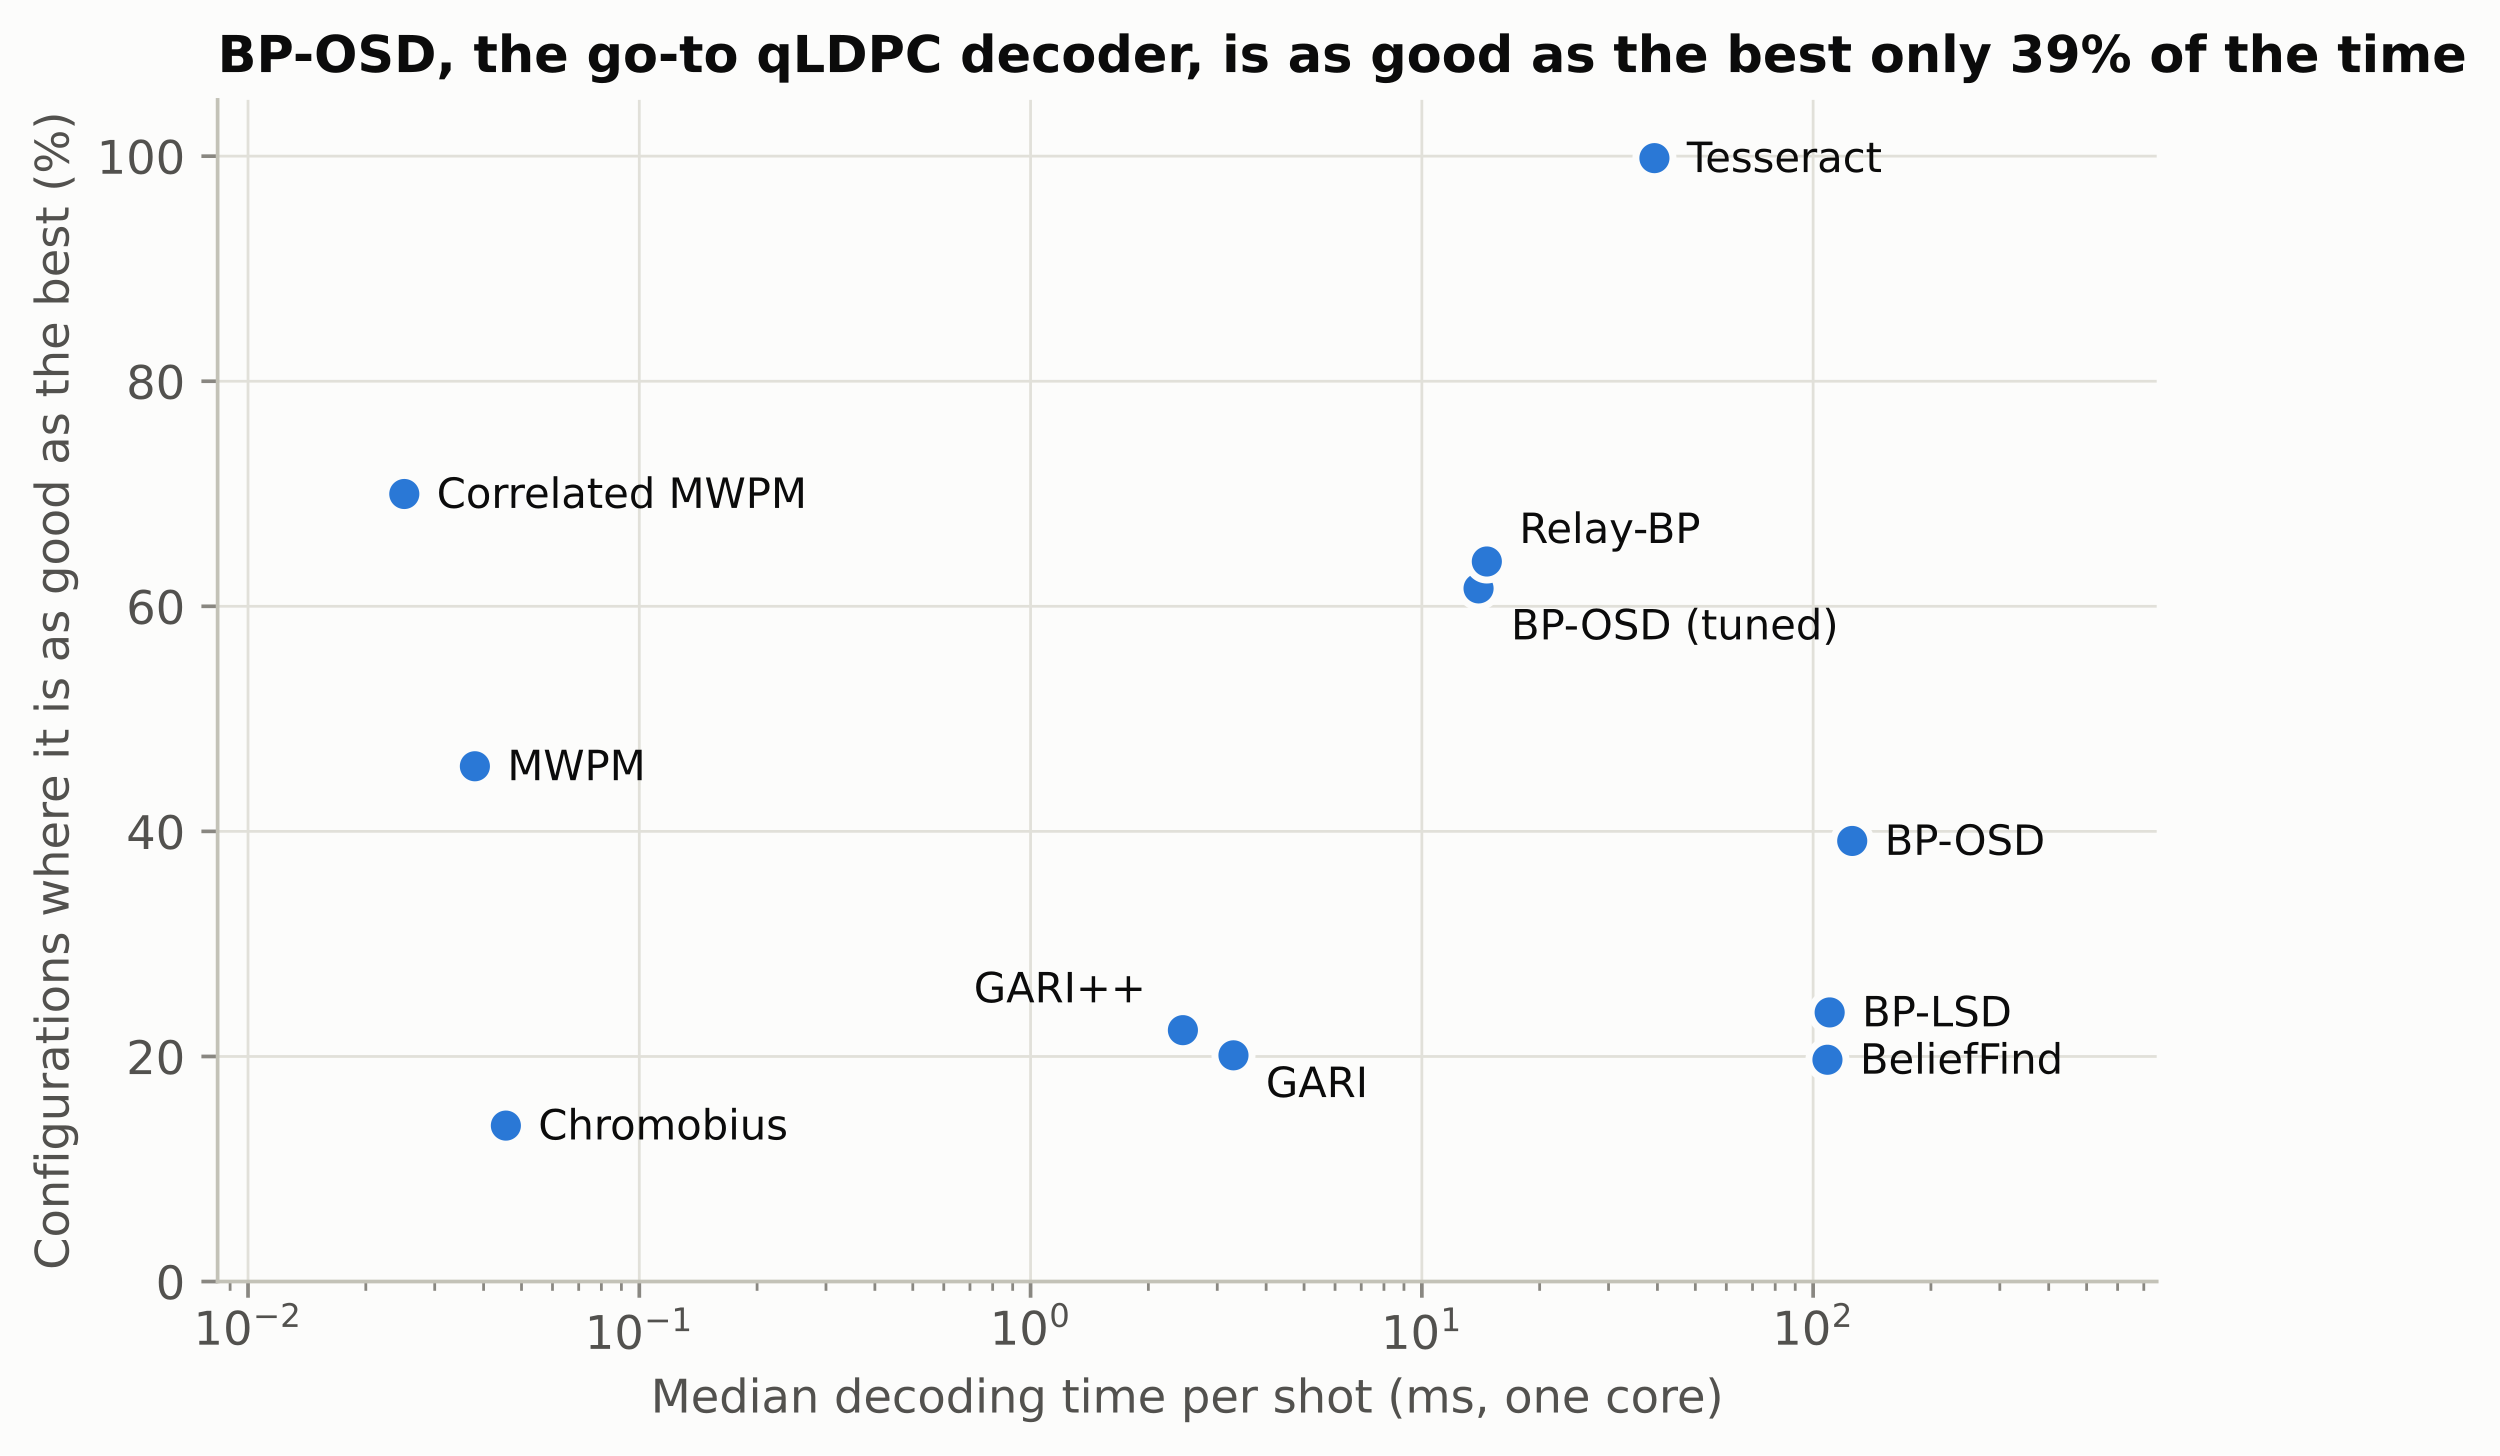
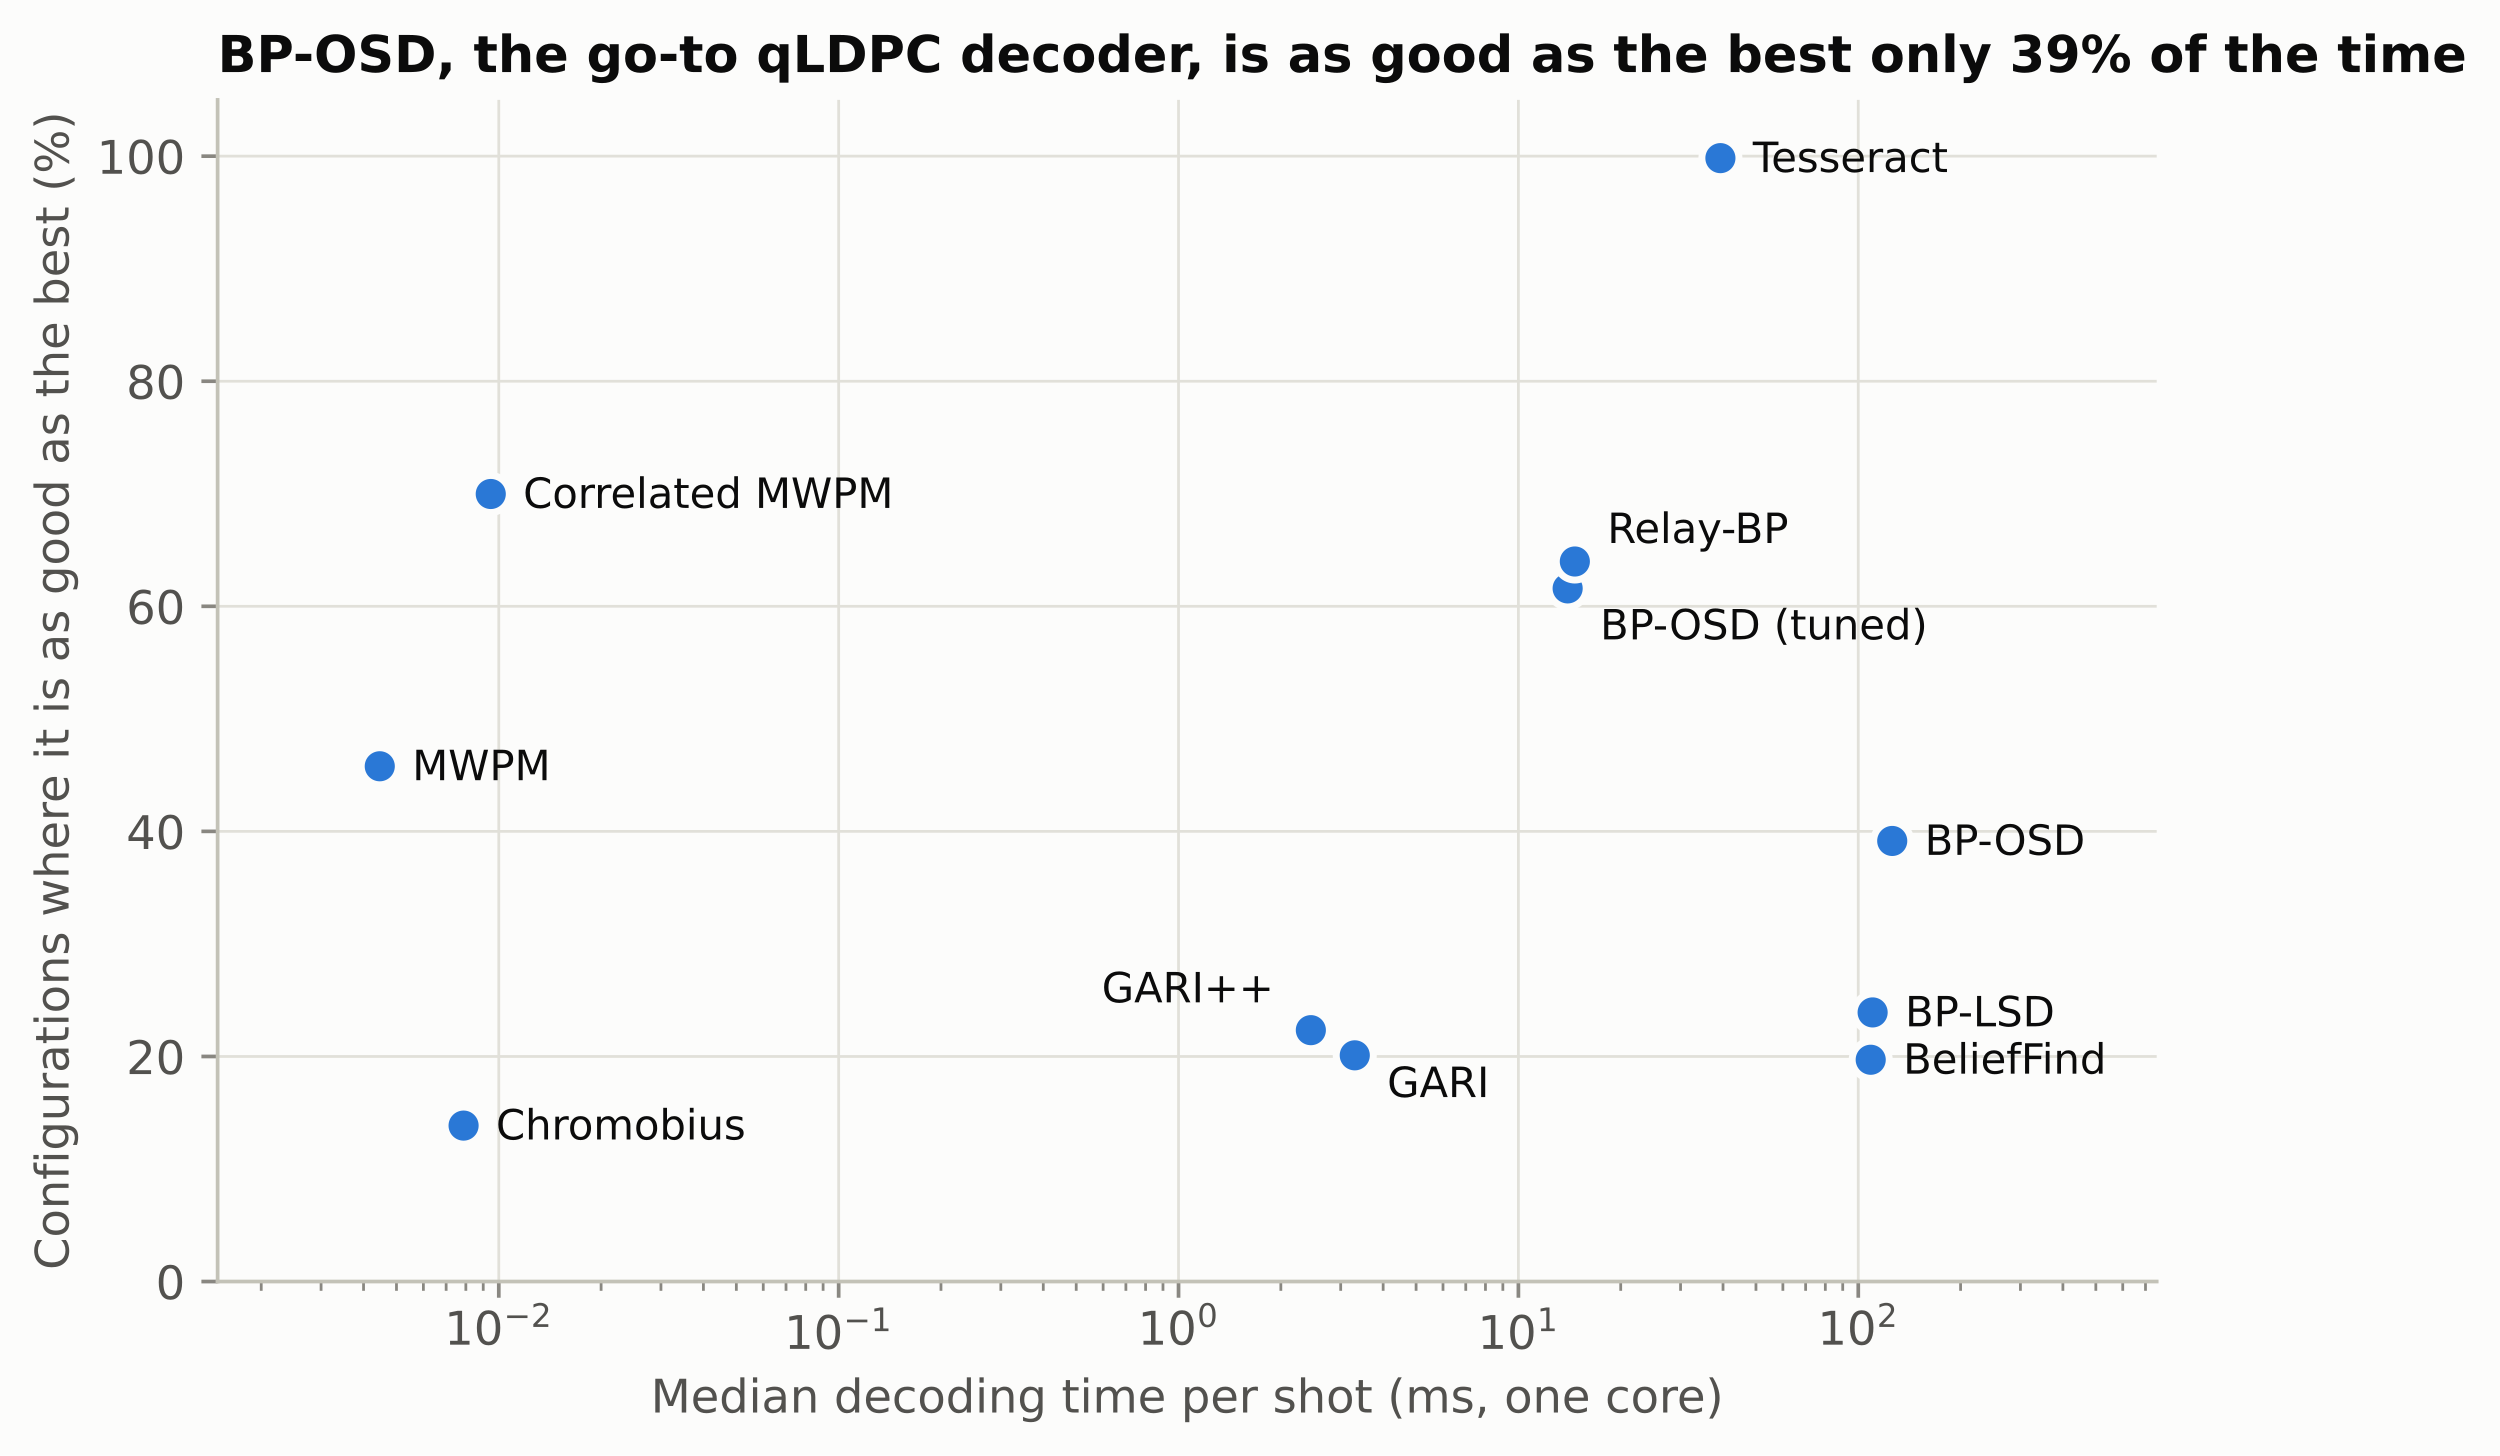
<svg xmlns="http://www.w3.org/2000/svg" xmlns:xlink="http://www.w3.org/1999/xlink" width="539.558pt" height="314.139pt" viewBox="0 0 539.558 314.139" version="1.1">
  <defs>
    <style type="text/css">*{stroke-linejoin: round; stroke-linecap: butt}</style>
  </defs>
  <g id="figure_1">
    <g id="patch_1">
      <path d="M 0 314.139  L 539.558 314.139  L 539.558 0  L 0 0  z " style="fill: #fcfcfb" />
    </g>
    <g id="axes_1">
      <g id="patch_2">
        <path d="M 46.966 276.582  L 465.466 276.582  L 465.466 21.558  L 46.966 21.558  z " style="fill: #fcfcfb" />
      </g>
      <g id="matplotlib.axis_1">
        <g id="xtick_1">
          <g id="line2d_1">
-             <path d="M 53.529 276.582  L 53.529 21.558  " clip-path="url(#p938292e1dd)" style="fill: none; stroke: #e1e0d9; stroke-width: 0.6; stroke-linecap: square" />
+             <path d="M 107.65 276.582  L 107.65 21.558  " clip-path="url(#p9e73c11b48)" style="fill: none; stroke: #e1e0d9; stroke-width: 0.6; stroke-linecap: square" />
          </g>
          <g id="line2d_2">
            <defs>
-               <path id="m856b1a11b7" d="M 0 0  L 0 3.5  " style="stroke: #898781; stroke-width: 0.8" />
+               <path id="m206fc16bcb" d="M 0 0  L 0 3.5  " style="stroke: #898781; stroke-width: 0.8" />
            </defs>
            <g>
-               <use xlink:href="#m856b1a11b7" x="53.529" y="276.582" style="fill: #898781; stroke: #898781; stroke-width: 0.8" />
+               <use xlink:href="#m206fc16bcb" x="107.65" y="276.582" style="fill: #898781; stroke: #898781; stroke-width: 0.8" />
            </g>
          </g>
          <g id="text_1">
-             <g style="fill: #52514e" transform="translate(41.77879 291.1807)">
+             <g style="fill: #52514e" transform="translate(95.8999 291.1807)">
              <text>
                <tspan style="font: 10px 'DejaVu Sans'" x="0 6.362" y="-0.977">10</tspan>
                <tspan style="font: 7px 'DejaVu Sans'" x="12.82 18.686" y="-4.805">−2</tspan>
              </text>
            </g>
          </g>
        </g>
        <g id="xtick_2">
          <g id="line2d_3">
-             <path d="M 137.976 276.582  L 137.976 21.558  " clip-path="url(#p938292e1dd)" style="fill: none; stroke: #e1e0d9; stroke-width: 0.6; stroke-linecap: square" />
+             <path d="M 181.002 276.582  L 181.002 21.558  " clip-path="url(#p9e73c11b48)" style="fill: none; stroke: #e1e0d9; stroke-width: 0.6; stroke-linecap: square" />
          </g>
          <g id="line2d_4">
            <g>
-               <use xlink:href="#m856b1a11b7" x="137.976" y="276.582" style="fill: #898781; stroke: #898781; stroke-width: 0.8" />
+               <use xlink:href="#m206fc16bcb" x="181.002" y="276.582" style="fill: #898781; stroke: #898781; stroke-width: 0.8" />
            </g>
          </g>
          <g id="text_2">
-             <g style="fill: #52514e" transform="translate(126.2256 291.1807)">
+             <g style="fill: #52514e" transform="translate(169.252 291.1807)">
              <text>
                <tspan style="font: 10px 'DejaVu Sans'" x="0 6.362" y="-0.064">10</tspan>
                <tspan style="font: 7px 'DejaVu Sans'" x="12.82 18.686" y="-3.892">−1</tspan>
              </text>
            </g>
          </g>
        </g>
        <g id="xtick_3">
          <g id="line2d_5">
-             <path d="M 222.422 276.582  L 222.422 21.558  " clip-path="url(#p938292e1dd)" style="fill: none; stroke: #e1e0d9; stroke-width: 0.6; stroke-linecap: square" />
+             <path d="M 254.354 276.582  L 254.354 21.558  " clip-path="url(#p9e73c11b48)" style="fill: none; stroke: #e1e0d9; stroke-width: 0.6; stroke-linecap: square" />
          </g>
          <g id="line2d_6">
            <g>
-               <use xlink:href="#m856b1a11b7" x="222.422" y="276.582" style="fill: #898781; stroke: #898781; stroke-width: 0.8" />
+               <use xlink:href="#m206fc16bcb" x="254.354" y="276.582" style="fill: #898781; stroke: #898781; stroke-width: 0.8" />
            </g>
          </g>
          <g id="text_3">
-             <g style="fill: #52514e" transform="translate(213.6225 291.1807)">
+             <g style="fill: #52514e" transform="translate(245.554 291.1807)">
              <text>
                <tspan style="font: 10px 'DejaVu Sans'" x="0 6.362" y="-0.977">10</tspan>
                <tspan style="font: 7px 'DejaVu Sans'" x="12.82" y="-4.805">0</tspan>
              </text>
            </g>
          </g>
        </g>
        <g id="xtick_4">
          <g id="line2d_7">
-             <path d="M 306.869 276.582  L 306.869 21.558  " clip-path="url(#p938292e1dd)" style="fill: none; stroke: #e1e0d9; stroke-width: 0.6; stroke-linecap: square" />
+             <path d="M 327.706 276.582  L 327.706 21.558  " clip-path="url(#p9e73c11b48)" style="fill: none; stroke: #e1e0d9; stroke-width: 0.6; stroke-linecap: square" />
          </g>
          <g id="line2d_8">
            <g>
-               <use xlink:href="#m856b1a11b7" x="306.869" y="276.582" style="fill: #898781; stroke: #898781; stroke-width: 0.8" />
+               <use xlink:href="#m206fc16bcb" x="327.706" y="276.582" style="fill: #898781; stroke: #898781; stroke-width: 0.8" />
            </g>
          </g>
          <g id="text_4">
-             <g style="fill: #52514e" transform="translate(298.0693 291.1807)">
+             <g style="fill: #52514e" transform="translate(318.9061 291.1807)">
              <text>
                <tspan style="font: 10px 'DejaVu Sans'" x="0 6.362" y="-0.064">10</tspan>
                <tspan style="font: 7px 'DejaVu Sans'" x="12.82" y="-3.892">1</tspan>
              </text>
            </g>
          </g>
        </g>
        <g id="xtick_5">
          <g id="line2d_9">
-             <path d="M 391.316 276.582  L 391.316 21.558  " clip-path="url(#p938292e1dd)" style="fill: none; stroke: #e1e0d9; stroke-width: 0.6; stroke-linecap: square" />
+             <path d="M 401.058 276.582  L 401.058 21.558  " clip-path="url(#p9e73c11b48)" style="fill: none; stroke: #e1e0d9; stroke-width: 0.6; stroke-linecap: square" />
          </g>
          <g id="line2d_10">
            <g>
-               <use xlink:href="#m856b1a11b7" x="391.316" y="276.582" style="fill: #898781; stroke: #898781; stroke-width: 0.8" />
+               <use xlink:href="#m206fc16bcb" x="401.058" y="276.582" style="fill: #898781; stroke: #898781; stroke-width: 0.8" />
            </g>
          </g>
          <g id="text_5">
-             <g style="fill: #52514e" transform="translate(382.5162 291.1807)">
+             <g style="fill: #52514e" transform="translate(392.2581 291.1807)">
              <text>
                <tspan style="font: 10px 'DejaVu Sans'" x="0 6.362" y="-0.977">10</tspan>
                <tspan style="font: 7px 'DejaVu Sans'" x="12.82" y="-4.805">2</tspan>
              </text>
            </g>
          </g>
        </g>
        <g id="xtick_6">
          <g id="line2d_11">
            <defs>
-               <path id="mc22dac774a" d="M 0 0  L 0 2  " style="stroke: #898781; stroke-width: 0.6" />
+               <path id="m3dd8f0d7dc" d="M 0 0  L 0 2  " style="stroke: #898781; stroke-width: 0.6" />
            </defs>
            <g>
-               <use xlink:href="#mc22dac774a" x="49.665" y="276.582" style="fill: #898781; stroke: #898781; stroke-width: 0.6" />
+               <use xlink:href="#m3dd8f0d7dc" x="56.379" y="276.582" style="fill: #898781; stroke: #898781; stroke-width: 0.6" />
            </g>
          </g>
        </g>
        <g id="xtick_7">
          <g id="line2d_12">
            <g>
-               <use xlink:href="#mc22dac774a" x="78.95" y="276.582" style="fill: #898781; stroke: #898781; stroke-width: 0.6" />
+               <use xlink:href="#m3dd8f0d7dc" x="69.296" y="276.582" style="fill: #898781; stroke: #898781; stroke-width: 0.6" />
            </g>
          </g>
        </g>
        <g id="xtick_8">
          <g id="line2d_13">
            <g>
-               <use xlink:href="#mc22dac774a" x="93.82" y="276.582" style="fill: #898781; stroke: #898781; stroke-width: 0.6" />
+               <use xlink:href="#m3dd8f0d7dc" x="78.46" y="276.582" style="fill: #898781; stroke: #898781; stroke-width: 0.6" />
            </g>
          </g>
        </g>
        <g id="xtick_9">
          <g id="line2d_14">
            <g>
-               <use xlink:href="#mc22dac774a" x="104.371" y="276.582" style="fill: #898781; stroke: #898781; stroke-width: 0.6" />
+               <use xlink:href="#m3dd8f0d7dc" x="85.569" y="276.582" style="fill: #898781; stroke: #898781; stroke-width: 0.6" />
            </g>
          </g>
        </g>
        <g id="xtick_10">
          <g id="line2d_15">
            <g>
-               <use xlink:href="#mc22dac774a" x="112.555" y="276.582" style="fill: #898781; stroke: #898781; stroke-width: 0.6" />
+               <use xlink:href="#m3dd8f0d7dc" x="91.377" y="276.582" style="fill: #898781; stroke: #898781; stroke-width: 0.6" />
            </g>
          </g>
        </g>
        <g id="xtick_11">
          <g id="line2d_16">
            <g>
-               <use xlink:href="#mc22dac774a" x="119.241" y="276.582" style="fill: #898781; stroke: #898781; stroke-width: 0.6" />
+               <use xlink:href="#m3dd8f0d7dc" x="96.288" y="276.582" style="fill: #898781; stroke: #898781; stroke-width: 0.6" />
            </g>
          </g>
        </g>
        <g id="xtick_12">
          <g id="line2d_17">
            <g>
-               <use xlink:href="#mc22dac774a" x="124.895" y="276.582" style="fill: #898781; stroke: #898781; stroke-width: 0.6" />
+               <use xlink:href="#m3dd8f0d7dc" x="100.541" y="276.582" style="fill: #898781; stroke: #898781; stroke-width: 0.6" />
            </g>
          </g>
        </g>
        <g id="xtick_13">
          <g id="line2d_18">
            <g>
-               <use xlink:href="#mc22dac774a" x="129.792" y="276.582" style="fill: #898781; stroke: #898781; stroke-width: 0.6" />
+               <use xlink:href="#m3dd8f0d7dc" x="104.293" y="276.582" style="fill: #898781; stroke: #898781; stroke-width: 0.6" />
            </g>
          </g>
        </g>
        <g id="xtick_14">
          <g id="line2d_19">
            <g>
-               <use xlink:href="#mc22dac774a" x="134.112" y="276.582" style="fill: #898781; stroke: #898781; stroke-width: 0.6" />
+               <use xlink:href="#m3dd8f0d7dc" x="129.731" y="276.582" style="fill: #898781; stroke: #898781; stroke-width: 0.6" />
            </g>
          </g>
        </g>
        <g id="xtick_15">
          <g id="line2d_20">
            <g>
-               <use xlink:href="#mc22dac774a" x="163.397" y="276.582" style="fill: #898781; stroke: #898781; stroke-width: 0.6" />
+               <use xlink:href="#m3dd8f0d7dc" x="142.648" y="276.582" style="fill: #898781; stroke: #898781; stroke-width: 0.6" />
            </g>
          </g>
        </g>
        <g id="xtick_16">
          <g id="line2d_21">
            <g>
-               <use xlink:href="#mc22dac774a" x="178.267" y="276.582" style="fill: #898781; stroke: #898781; stroke-width: 0.6" />
+               <use xlink:href="#m3dd8f0d7dc" x="151.812" y="276.582" style="fill: #898781; stroke: #898781; stroke-width: 0.6" />
            </g>
          </g>
        </g>
        <g id="xtick_17">
          <g id="line2d_22">
            <g>
-               <use xlink:href="#mc22dac774a" x="188.818" y="276.582" style="fill: #898781; stroke: #898781; stroke-width: 0.6" />
+               <use xlink:href="#m3dd8f0d7dc" x="158.921" y="276.582" style="fill: #898781; stroke: #898781; stroke-width: 0.6" />
            </g>
          </g>
        </g>
        <g id="xtick_18">
          <g id="line2d_23">
            <g>
-               <use xlink:href="#mc22dac774a" x="197.001" y="276.582" style="fill: #898781; stroke: #898781; stroke-width: 0.6" />
+               <use xlink:href="#m3dd8f0d7dc" x="164.729" y="276.582" style="fill: #898781; stroke: #898781; stroke-width: 0.6" />
            </g>
          </g>
        </g>
        <g id="xtick_19">
          <g id="line2d_24">
            <g>
-               <use xlink:href="#mc22dac774a" x="203.688" y="276.582" style="fill: #898781; stroke: #898781; stroke-width: 0.6" />
+               <use xlink:href="#m3dd8f0d7dc" x="169.64" y="276.582" style="fill: #898781; stroke: #898781; stroke-width: 0.6" />
            </g>
          </g>
        </g>
        <g id="xtick_20">
          <g id="line2d_25">
            <g>
-               <use xlink:href="#mc22dac774a" x="209.342" y="276.582" style="fill: #898781; stroke: #898781; stroke-width: 0.6" />
+               <use xlink:href="#m3dd8f0d7dc" x="173.893" y="276.582" style="fill: #898781; stroke: #898781; stroke-width: 0.6" />
            </g>
          </g>
        </g>
        <g id="xtick_21">
          <g id="line2d_26">
            <g>
-               <use xlink:href="#mc22dac774a" x="214.239" y="276.582" style="fill: #898781; stroke: #898781; stroke-width: 0.6" />
+               <use xlink:href="#m3dd8f0d7dc" x="177.646" y="276.582" style="fill: #898781; stroke: #898781; stroke-width: 0.6" />
            </g>
          </g>
        </g>
        <g id="xtick_22">
          <g id="line2d_27">
            <g>
-               <use xlink:href="#mc22dac774a" x="218.558" y="276.582" style="fill: #898781; stroke: #898781; stroke-width: 0.6" />
+               <use xlink:href="#m3dd8f0d7dc" x="203.083" y="276.582" style="fill: #898781; stroke: #898781; stroke-width: 0.6" />
            </g>
          </g>
        </g>
        <g id="xtick_23">
          <g id="line2d_28">
            <g>
-               <use xlink:href="#mc22dac774a" x="247.844" y="276.582" style="fill: #898781; stroke: #898781; stroke-width: 0.6" />
+               <use xlink:href="#m3dd8f0d7dc" x="216" y="276.582" style="fill: #898781; stroke: #898781; stroke-width: 0.6" />
            </g>
          </g>
        </g>
        <g id="xtick_24">
          <g id="line2d_29">
            <g>
-               <use xlink:href="#mc22dac774a" x="262.714" y="276.582" style="fill: #898781; stroke: #898781; stroke-width: 0.6" />
+               <use xlink:href="#m3dd8f0d7dc" x="225.164" y="276.582" style="fill: #898781; stroke: #898781; stroke-width: 0.6" />
            </g>
          </g>
        </g>
        <g id="xtick_25">
          <g id="line2d_30">
            <g>
-               <use xlink:href="#mc22dac774a" x="273.265" y="276.582" style="fill: #898781; stroke: #898781; stroke-width: 0.6" />
+               <use xlink:href="#m3dd8f0d7dc" x="232.273" y="276.582" style="fill: #898781; stroke: #898781; stroke-width: 0.6" />
            </g>
          </g>
        </g>
        <g id="xtick_26">
          <g id="line2d_31">
            <g>
-               <use xlink:href="#mc22dac774a" x="281.448" y="276.582" style="fill: #898781; stroke: #898781; stroke-width: 0.6" />
+               <use xlink:href="#m3dd8f0d7dc" x="238.081" y="276.582" style="fill: #898781; stroke: #898781; stroke-width: 0.6" />
            </g>
          </g>
        </g>
        <g id="xtick_27">
          <g id="line2d_32">
            <g>
-               <use xlink:href="#mc22dac774a" x="288.135" y="276.582" style="fill: #898781; stroke: #898781; stroke-width: 0.6" />
+               <use xlink:href="#m3dd8f0d7dc" x="242.992" y="276.582" style="fill: #898781; stroke: #898781; stroke-width: 0.6" />
            </g>
          </g>
        </g>
        <g id="xtick_28">
          <g id="line2d_33">
            <g>
-               <use xlink:href="#mc22dac774a" x="293.788" y="276.582" style="fill: #898781; stroke: #898781; stroke-width: 0.6" />
+               <use xlink:href="#m3dd8f0d7dc" x="247.245" y="276.582" style="fill: #898781; stroke: #898781; stroke-width: 0.6" />
            </g>
          </g>
        </g>
        <g id="xtick_29">
          <g id="line2d_34">
            <g>
-               <use xlink:href="#mc22dac774a" x="298.686" y="276.582" style="fill: #898781; stroke: #898781; stroke-width: 0.6" />
+               <use xlink:href="#m3dd8f0d7dc" x="250.998" y="276.582" style="fill: #898781; stroke: #898781; stroke-width: 0.6" />
            </g>
          </g>
        </g>
        <g id="xtick_30">
          <g id="line2d_35">
            <g>
-               <use xlink:href="#mc22dac774a" x="303.005" y="276.582" style="fill: #898781; stroke: #898781; stroke-width: 0.6" />
+               <use xlink:href="#m3dd8f0d7dc" x="276.435" y="276.582" style="fill: #898781; stroke: #898781; stroke-width: 0.6" />
            </g>
          </g>
        </g>
        <g id="xtick_31">
          <g id="line2d_36">
            <g>
-               <use xlink:href="#mc22dac774a" x="332.29" y="276.582" style="fill: #898781; stroke: #898781; stroke-width: 0.6" />
+               <use xlink:href="#m3dd8f0d7dc" x="289.352" y="276.582" style="fill: #898781; stroke: #898781; stroke-width: 0.6" />
            </g>
          </g>
        </g>
        <g id="xtick_32">
          <g id="line2d_37">
            <g>
-               <use xlink:href="#mc22dac774a" x="347.161" y="276.582" style="fill: #898781; stroke: #898781; stroke-width: 0.6" />
+               <use xlink:href="#m3dd8f0d7dc" x="298.516" y="276.582" style="fill: #898781; stroke: #898781; stroke-width: 0.6" />
            </g>
          </g>
        </g>
        <g id="xtick_33">
          <g id="line2d_38">
            <g>
-               <use xlink:href="#mc22dac774a" x="357.711" y="276.582" style="fill: #898781; stroke: #898781; stroke-width: 0.6" />
+               <use xlink:href="#m3dd8f0d7dc" x="305.625" y="276.582" style="fill: #898781; stroke: #898781; stroke-width: 0.6" />
            </g>
          </g>
        </g>
        <g id="xtick_34">
          <g id="line2d_39">
            <g>
-               <use xlink:href="#mc22dac774a" x="365.895" y="276.582" style="fill: #898781; stroke: #898781; stroke-width: 0.6" />
+               <use xlink:href="#m3dd8f0d7dc" x="311.433" y="276.582" style="fill: #898781; stroke: #898781; stroke-width: 0.6" />
            </g>
          </g>
        </g>
        <g id="xtick_35">
          <g id="line2d_40">
            <g>
-               <use xlink:href="#mc22dac774a" x="372.582" y="276.582" style="fill: #898781; stroke: #898781; stroke-width: 0.6" />
+               <use xlink:href="#m3dd8f0d7dc" x="316.344" y="276.582" style="fill: #898781; stroke: #898781; stroke-width: 0.6" />
            </g>
          </g>
        </g>
        <g id="xtick_36">
          <g id="line2d_41">
            <g>
-               <use xlink:href="#mc22dac774a" x="378.235" y="276.582" style="fill: #898781; stroke: #898781; stroke-width: 0.6" />
+               <use xlink:href="#m3dd8f0d7dc" x="320.598" y="276.582" style="fill: #898781; stroke: #898781; stroke-width: 0.6" />
            </g>
          </g>
        </g>
        <g id="xtick_37">
          <g id="line2d_42">
            <g>
-               <use xlink:href="#mc22dac774a" x="383.132" y="276.582" style="fill: #898781; stroke: #898781; stroke-width: 0.6" />
+               <use xlink:href="#m3dd8f0d7dc" x="324.35" y="276.582" style="fill: #898781; stroke: #898781; stroke-width: 0.6" />
            </g>
          </g>
        </g>
        <g id="xtick_38">
          <g id="line2d_43">
            <g>
-               <use xlink:href="#mc22dac774a" x="387.452" y="276.582" style="fill: #898781; stroke: #898781; stroke-width: 0.6" />
+               <use xlink:href="#m3dd8f0d7dc" x="349.787" y="276.582" style="fill: #898781; stroke: #898781; stroke-width: 0.6" />
            </g>
          </g>
        </g>
        <g id="xtick_39">
          <g id="line2d_44">
            <g>
-               <use xlink:href="#mc22dac774a" x="416.737" y="276.582" style="fill: #898781; stroke: #898781; stroke-width: 0.6" />
+               <use xlink:href="#m3dd8f0d7dc" x="362.704" y="276.582" style="fill: #898781; stroke: #898781; stroke-width: 0.6" />
            </g>
          </g>
        </g>
        <g id="xtick_40">
          <g id="line2d_45">
            <g>
-               <use xlink:href="#mc22dac774a" x="431.608" y="276.582" style="fill: #898781; stroke: #898781; stroke-width: 0.6" />
+               <use xlink:href="#m3dd8f0d7dc" x="371.868" y="276.582" style="fill: #898781; stroke: #898781; stroke-width: 0.6" />
            </g>
          </g>
        </g>
        <g id="xtick_41">
          <g id="line2d_46">
            <g>
-               <use xlink:href="#mc22dac774a" x="442.158" y="276.582" style="fill: #898781; stroke: #898781; stroke-width: 0.6" />
+               <use xlink:href="#m3dd8f0d7dc" x="378.977" y="276.582" style="fill: #898781; stroke: #898781; stroke-width: 0.6" />
            </g>
          </g>
        </g>
        <g id="xtick_42">
          <g id="line2d_47">
            <g>
-               <use xlink:href="#mc22dac774a" x="450.342" y="276.582" style="fill: #898781; stroke: #898781; stroke-width: 0.6" />
+               <use xlink:href="#m3dd8f0d7dc" x="384.785" y="276.582" style="fill: #898781; stroke: #898781; stroke-width: 0.6" />
            </g>
          </g>
        </g>
        <g id="xtick_43">
          <g id="line2d_48">
            <g>
-               <use xlink:href="#mc22dac774a" x="457.029" y="276.582" style="fill: #898781; stroke: #898781; stroke-width: 0.6" />
+               <use xlink:href="#m3dd8f0d7dc" x="389.696" y="276.582" style="fill: #898781; stroke: #898781; stroke-width: 0.6" />
            </g>
          </g>
        </g>
        <g id="xtick_44">
          <g id="line2d_49">
            <g>
-               <use xlink:href="#mc22dac774a" x="462.682" y="276.582" style="fill: #898781; stroke: #898781; stroke-width: 0.6" />
+               <use xlink:href="#m3dd8f0d7dc" x="393.95" y="276.582" style="fill: #898781; stroke: #898781; stroke-width: 0.6" />
+             </g>
+           </g>
+         </g>
+         <g id="xtick_45">
+           <g id="line2d_50">
+             <g>
+               <use xlink:href="#m3dd8f0d7dc" x="397.702" y="276.582" style="fill: #898781; stroke: #898781; stroke-width: 0.6" />
+             </g>
+           </g>
+         </g>
+         <g id="xtick_46">
+           <g id="line2d_51">
+             <g>
+               <use xlink:href="#m3dd8f0d7dc" x="423.139" y="276.582" style="fill: #898781; stroke: #898781; stroke-width: 0.6" />
+             </g>
+           </g>
+         </g>
+         <g id="xtick_47">
+           <g id="line2d_52">
+             <g>
+               <use xlink:href="#m3dd8f0d7dc" x="436.056" y="276.582" style="fill: #898781; stroke: #898781; stroke-width: 0.6" />
+             </g>
+           </g>
+         </g>
+         <g id="xtick_48">
+           <g id="line2d_53">
+             <g>
+               <use xlink:href="#m3dd8f0d7dc" x="445.22" y="276.582" style="fill: #898781; stroke: #898781; stroke-width: 0.6" />
+             </g>
+           </g>
+         </g>
+         <g id="xtick_49">
+           <g id="line2d_54">
+             <g>
+               <use xlink:href="#m3dd8f0d7dc" x="452.329" y="276.582" style="fill: #898781; stroke: #898781; stroke-width: 0.6" />
+             </g>
+           </g>
+         </g>
+         <g id="xtick_50">
+           <g id="line2d_55">
+             <g>
+               <use xlink:href="#m3dd8f0d7dc" x="458.137" y="276.582" style="fill: #898781; stroke: #898781; stroke-width: 0.6" />
+             </g>
+           </g>
+         </g>
+         <g id="xtick_51">
+           <g id="line2d_56">
+             <g>
+               <use xlink:href="#m3dd8f0d7dc" x="463.048" y="276.582" style="fill: #898781; stroke: #898781; stroke-width: 0.6" />
            </g>
          </g>
        </g>
        <g id="text_6">
          <text style="fill: #52514e; font: 10px 'DejaVu Sans', 'Bitstream Vera Sans', 'Computer Modern Sans Serif', 'Lucida Grande', 'Verdana', 'Geneva', 'Lucid', 'Arial', 'Helvetica', 'Avant Garde', sans-serif; text-anchor: middle" x="256.216" y="304.859" transform="rotate(-0 256.2156 304.8588)">Median decoding time per shot (ms, one core)</text>
        </g>
      </g>
      <g id="matplotlib.axis_2">
        <g id="ytick_1">
-           <g id="line2d_50">
-             <path d="M 46.966 276.582  L 465.466 276.582  " clip-path="url(#p938292e1dd)" style="fill: none; stroke: #e1e0d9; stroke-width: 0.6; stroke-linecap: square" />
-           </g>
-           <g id="line2d_51">
+           <g id="line2d_57">
+             <path d="M 46.966 276.582  L 465.466 276.582  " clip-path="url(#p9e73c11b48)" style="fill: none; stroke: #e1e0d9; stroke-width: 0.6; stroke-linecap: square" />
+           </g>
+           <g id="line2d_58">
            <defs>
-               <path id="m2d656ba670" d="M 0 0  L -3.5 0  " style="stroke: #898781; stroke-width: 0.8" />
+               <path id="m9f708ee04e" d="M 0 0  L -3.5 0  " style="stroke: #898781; stroke-width: 0.8" />
            </defs>
            <g>
-               <use xlink:href="#m2d656ba670" x="46.966" y="276.582" style="fill: #898781; stroke: #898781; stroke-width: 0.8" />
+               <use xlink:href="#m9f708ee04e" x="46.966" y="276.582" style="fill: #898781; stroke: #898781; stroke-width: 0.8" />
            </g>
          </g>
          <g id="text_7">
            <text style="fill: #52514e; font: 10px 'DejaVu Sans', 'Bitstream Vera Sans', 'Computer Modern Sans Serif', 'Lucida Grande', 'Verdana', 'Geneva', 'Lucid', 'Arial', 'Helvetica', 'Avant Garde', sans-serif; text-anchor: end" x="39.966" y="280.382" transform="rotate(-0 39.96563 280.3815)">0</text>
          </g>
        </g>
        <g id="ytick_2">
-           <g id="line2d_52">
-             <path d="M 46.966 228.006  L 465.466 228.006  " clip-path="url(#p938292e1dd)" style="fill: none; stroke: #e1e0d9; stroke-width: 0.6; stroke-linecap: square" />
-           </g>
-           <g id="line2d_53">
-             <g>
-               <use xlink:href="#m2d656ba670" x="46.966" y="228.006" style="fill: #898781; stroke: #898781; stroke-width: 0.8" />
+           <g id="line2d_59">
+             <path d="M 46.966 228.006  L 465.466 228.006  " clip-path="url(#p9e73c11b48)" style="fill: none; stroke: #e1e0d9; stroke-width: 0.6; stroke-linecap: square" />
+           </g>
+           <g id="line2d_60">
+             <g>
+               <use xlink:href="#m9f708ee04e" x="46.966" y="228.006" style="fill: #898781; stroke: #898781; stroke-width: 0.8" />
            </g>
          </g>
          <g id="text_8">
            <text style="fill: #52514e; font: 10px 'DejaVu Sans', 'Bitstream Vera Sans', 'Computer Modern Sans Serif', 'Lucida Grande', 'Verdana', 'Geneva', 'Lucid', 'Arial', 'Helvetica', 'Avant Garde', sans-serif; text-anchor: end" x="39.966" y="231.805" transform="rotate(-0 39.96563 231.8055)">20</text>
          </g>
        </g>
        <g id="ytick_3">
-           <g id="line2d_54">
-             <path d="M 46.966 179.43  L 465.466 179.43  " clip-path="url(#p938292e1dd)" style="fill: none; stroke: #e1e0d9; stroke-width: 0.6; stroke-linecap: square" />
-           </g>
-           <g id="line2d_55">
-             <g>
-               <use xlink:href="#m2d656ba670" x="46.966" y="179.43" style="fill: #898781; stroke: #898781; stroke-width: 0.8" />
+           <g id="line2d_61">
+             <path d="M 46.966 179.43  L 465.466 179.43  " clip-path="url(#p9e73c11b48)" style="fill: none; stroke: #e1e0d9; stroke-width: 0.6; stroke-linecap: square" />
+           </g>
+           <g id="line2d_62">
+             <g>
+               <use xlink:href="#m9f708ee04e" x="46.966" y="179.43" style="fill: #898781; stroke: #898781; stroke-width: 0.8" />
            </g>
          </g>
          <g id="text_9">
            <text style="fill: #52514e; font: 10px 'DejaVu Sans', 'Bitstream Vera Sans', 'Computer Modern Sans Serif', 'Lucida Grande', 'Verdana', 'Geneva', 'Lucid', 'Arial', 'Helvetica', 'Avant Garde', sans-serif; text-anchor: end" x="39.966" y="183.23" transform="rotate(-0 39.96563 183.2295)">40</text>
          </g>
        </g>
        <g id="ytick_4">
-           <g id="line2d_56">
-             <path d="M 46.966 130.854  L 465.466 130.854  " clip-path="url(#p938292e1dd)" style="fill: none; stroke: #e1e0d9; stroke-width: 0.6; stroke-linecap: square" />
-           </g>
-           <g id="line2d_57">
-             <g>
-               <use xlink:href="#m2d656ba670" x="46.966" y="130.854" style="fill: #898781; stroke: #898781; stroke-width: 0.8" />
+           <g id="line2d_63">
+             <path d="M 46.966 130.854  L 465.466 130.854  " clip-path="url(#p9e73c11b48)" style="fill: none; stroke: #e1e0d9; stroke-width: 0.6; stroke-linecap: square" />
+           </g>
+           <g id="line2d_64">
+             <g>
+               <use xlink:href="#m9f708ee04e" x="46.966" y="130.854" style="fill: #898781; stroke: #898781; stroke-width: 0.8" />
            </g>
          </g>
          <g id="text_10">
            <text style="fill: #52514e; font: 10px 'DejaVu Sans', 'Bitstream Vera Sans', 'Computer Modern Sans Serif', 'Lucida Grande', 'Verdana', 'Geneva', 'Lucid', 'Arial', 'Helvetica', 'Avant Garde', sans-serif; text-anchor: end" x="39.966" y="134.654" transform="rotate(-0 39.96563 134.6535)">60</text>
          </g>
        </g>
        <g id="ytick_5">
-           <g id="line2d_58">
-             <path d="M 46.966 82.278  L 465.466 82.278  " clip-path="url(#p938292e1dd)" style="fill: none; stroke: #e1e0d9; stroke-width: 0.6; stroke-linecap: square" />
-           </g>
-           <g id="line2d_59">
-             <g>
-               <use xlink:href="#m2d656ba670" x="46.966" y="82.278" style="fill: #898781; stroke: #898781; stroke-width: 0.8" />
+           <g id="line2d_65">
+             <path d="M 46.966 82.278  L 465.466 82.278  " clip-path="url(#p9e73c11b48)" style="fill: none; stroke: #e1e0d9; stroke-width: 0.6; stroke-linecap: square" />
+           </g>
+           <g id="line2d_66">
+             <g>
+               <use xlink:href="#m9f708ee04e" x="46.966" y="82.278" style="fill: #898781; stroke: #898781; stroke-width: 0.8" />
            </g>
          </g>
          <g id="text_11">
            <text style="fill: #52514e; font: 10px 'DejaVu Sans', 'Bitstream Vera Sans', 'Computer Modern Sans Serif', 'Lucida Grande', 'Verdana', 'Geneva', 'Lucid', 'Arial', 'Helvetica', 'Avant Garde', sans-serif; text-anchor: end" x="39.966" y="86.078" transform="rotate(-0 39.96563 86.0775)">80</text>
          </g>
        </g>
        <g id="ytick_6">
-           <g id="line2d_60">
-             <path d="M 46.966 33.702  L 465.466 33.702  " clip-path="url(#p938292e1dd)" style="fill: none; stroke: #e1e0d9; stroke-width: 0.6; stroke-linecap: square" />
-           </g>
-           <g id="line2d_61">
-             <g>
-               <use xlink:href="#m2d656ba670" x="46.966" y="33.702" style="fill: #898781; stroke: #898781; stroke-width: 0.8" />
+           <g id="line2d_67">
+             <path d="M 46.966 33.702  L 465.466 33.702  " clip-path="url(#p9e73c11b48)" style="fill: none; stroke: #e1e0d9; stroke-width: 0.6; stroke-linecap: square" />
+           </g>
+           <g id="line2d_68">
+             <g>
+               <use xlink:href="#m9f708ee04e" x="46.966" y="33.702" style="fill: #898781; stroke: #898781; stroke-width: 0.8" />
            </g>
          </g>
          <g id="text_12">
            <text style="fill: #52514e; font: 10px 'DejaVu Sans', 'Bitstream Vera Sans', 'Computer Modern Sans Serif', 'Lucida Grande', 'Verdana', 'Geneva', 'Lucid', 'Arial', 'Helvetica', 'Avant Garde', sans-serif; text-anchor: end" x="39.966" y="37.502" transform="rotate(-0 39.96563 37.5015)">100</text>
          </g>
        </g>
        <g id="text_13">
          <text style="fill: #52514e; font: 10px 'DejaVu Sans', 'Bitstream Vera Sans', 'Computer Modern Sans Serif', 'Lucida Grande', 'Verdana', 'Geneva', 'Lucid', 'Arial', 'Helvetica', 'Avant Garde', sans-serif; text-anchor: middle" x="14.798" y="149.07" transform="rotate(-90 14.79844 149.0703)">Configurations where it is as good as the best (%)</text>
        </g>
      </g>
      <g id="patch_3">
        <path d="M 46.966 276.582  L 46.966 21.558  " style="fill: none; stroke: #c3c2b7; stroke-width: 0.8; stroke-linejoin: miter; stroke-linecap: square" />
      </g>
      <g id="patch_4">
        <path d="M 46.966 276.582  L 465.466 276.582  " style="fill: none; stroke: #c3c2b7; stroke-width: 0.8; stroke-linejoin: miter; stroke-linecap: square" />
      </g>
      <g id="PathCollection_1">
        <defs>
-           <path id="m0fefa64a1d" d="M 0 4  C 1.061 4 2.078 3.579 2.828 2.828  C 3.579 2.078 4 1.061 4 0  C 4 -1.061 3.579 -2.078 2.828 -2.828  C 2.078 -3.579 1.061 -4 0 -4  C -1.061 -4 -2.078 -3.579 -2.828 -2.828  C -3.579 -2.078 -4 -1.061 -4 0  C -4 1.061 -3.579 2.078 -2.828 2.828  C -2.078 3.579 -1.061 4 0 4  z " style="stroke: #fcfcfb; stroke-width: 1.5" />
+           <path id="ma89346f44b" d="M 0 4  C 1.061 4 2.078 3.579 2.828 2.828  C 3.579 2.078 4 1.061 4 0  C 4 -1.061 3.579 -2.078 2.828 -2.828  C 2.078 -3.579 1.061 -4 0 -4  C -1.061 -4 -2.078 -3.579 -2.828 -2.828  C -3.579 -2.078 -4 -1.061 -4 0  C -4 1.061 -3.579 2.078 -2.828 2.828  C -2.078 3.579 -1.061 4 0 4  z " style="stroke: #fcfcfb; stroke-width: 1.5" />
        </defs>
-         <g clip-path="url(#p938292e1dd)">
-           <use xlink:href="#m0fefa64a1d" x="109.178" y="242.93" style="fill: #2a78d6; stroke: #fcfcfb; stroke-width: 1.5" />
-           <use xlink:href="#m0fefa64a1d" x="394.407" y="228.72" style="fill: #2a78d6; stroke: #fcfcfb; stroke-width: 1.5" />
-           <use xlink:href="#m0fefa64a1d" x="266.213" y="227.765" style="fill: #2a78d6; stroke: #fcfcfb; stroke-width: 1.5" />
-           <use xlink:href="#m0fefa64a1d" x="255.298" y="222.332" style="fill: #2a78d6; stroke: #fcfcfb; stroke-width: 1.5" />
-           <use xlink:href="#m0fefa64a1d" x="394.884" y="218.505" style="fill: #2a78d6; stroke: #fcfcfb; stroke-width: 1.5" />
-           <use xlink:href="#m0fefa64a1d" x="399.753" y="181.498" style="fill: #2a78d6; stroke: #fcfcfb; stroke-width: 1.5" />
-           <use xlink:href="#m0fefa64a1d" x="102.491" y="165.378" style="fill: #2a78d6; stroke: #fcfcfb; stroke-width: 1.5" />
-           <use xlink:href="#m0fefa64a1d" x="319.107" y="126.991" style="fill: #2a78d6; stroke: #fcfcfb; stroke-width: 1.5" />
-           <use xlink:href="#m0fefa64a1d" x="320.893" y="121.185" style="fill: #2a78d6; stroke: #fcfcfb; stroke-width: 1.5" />
-           <use xlink:href="#m0fefa64a1d" x="87.257" y="106.616" style="fill: #2a78d6; stroke: #fcfcfb; stroke-width: 1.5" />
-           <use xlink:href="#m0fefa64a1d" x="357.063" y="34.128" style="fill: #2a78d6; stroke: #fcfcfb; stroke-width: 1.5" />
+         <g clip-path="url(#p9e73c11b48)">
+           <use xlink:href="#ma89346f44b" x="100.053" y="242.93" style="fill: #2a78d6; stroke: #fcfcfb; stroke-width: 1.5" />
+           <use xlink:href="#ma89346f44b" x="403.743" y="228.72" style="fill: #2a78d6; stroke: #fcfcfb; stroke-width: 1.5" />
+           <use xlink:href="#ma89346f44b" x="292.391" y="227.765" style="fill: #2a78d6; stroke: #fcfcfb; stroke-width: 1.5" />
+           <use xlink:href="#ma89346f44b" x="282.911" y="222.332" style="fill: #2a78d6; stroke: #fcfcfb; stroke-width: 1.5" />
+           <use xlink:href="#ma89346f44b" x="404.157" y="218.505" style="fill: #2a78d6; stroke: #fcfcfb; stroke-width: 1.5" />
+           <use xlink:href="#ma89346f44b" x="408.387" y="181.498" style="fill: #2a78d6; stroke: #fcfcfb; stroke-width: 1.5" />
+           <use xlink:href="#ma89346f44b" x="81.963" y="165.378" style="fill: #2a78d6; stroke: #fcfcfb; stroke-width: 1.5" />
+           <use xlink:href="#ma89346f44b" x="338.335" y="126.991" style="fill: #2a78d6; stroke: #fcfcfb; stroke-width: 1.5" />
+           <use xlink:href="#ma89346f44b" x="339.887" y="121.185" style="fill: #2a78d6; stroke: #fcfcfb; stroke-width: 1.5" />
+           <use xlink:href="#ma89346f44b" x="105.917" y="106.616" style="fill: #2a78d6; stroke: #fcfcfb; stroke-width: 1.5" />
+           <use xlink:href="#ma89346f44b" x="371.305" y="34.128" style="fill: #2a78d6; stroke: #fcfcfb; stroke-width: 1.5" />
        </g>
      </g>
      <g id="text_14">
-         <text style="fill: #0b0b0b; font: 9px 'DejaVu Sans', 'Bitstream Vera Sans', 'Computer Modern Sans Serif', 'Lucida Grande', 'Verdana', 'Geneva', 'Lucid', 'Arial', 'Helvetica', 'Avant Garde', sans-serif; text-anchor: start" x="116.178" y="245.93" transform="rotate(-0 116.178 245.9302)">Chromobius</text>
+         <text style="fill: #0b0b0b; font: 9px 'DejaVu Sans', 'Bitstream Vera Sans', 'Computer Modern Sans Serif', 'Lucida Grande', 'Verdana', 'Geneva', 'Lucid', 'Arial', 'Helvetica', 'Avant Garde', sans-serif; text-anchor: start" x="107.053" y="245.93" transform="rotate(-0 107.0534 245.9302)">Chromobius</text>
      </g>
      <g id="text_15">
-         <text style="fill: #0b0b0b; font: 9px 'DejaVu Sans', 'Bitstream Vera Sans', 'Computer Modern Sans Serif', 'Lucida Grande', 'Verdana', 'Geneva', 'Lucid', 'Arial', 'Helvetica', 'Avant Garde', sans-serif; text-anchor: start" x="401.407" y="231.72" transform="rotate(-0 401.4071 231.7203)">BeliefFind</text>
+         <text style="fill: #0b0b0b; font: 9px 'DejaVu Sans', 'Bitstream Vera Sans', 'Computer Modern Sans Serif', 'Lucida Grande', 'Verdana', 'Geneva', 'Lucid', 'Arial', 'Helvetica', 'Avant Garde', sans-serif; text-anchor: start" x="410.743" y="231.72" transform="rotate(-0 410.7429 231.7203)">BeliefFind</text>
      </g>
      <g id="text_16">
-         <text style="fill: #0b0b0b; font: 9px 'DejaVu Sans', 'Bitstream Vera Sans', 'Computer Modern Sans Serif', 'Lucida Grande', 'Verdana', 'Geneva', 'Lucid', 'Arial', 'Helvetica', 'Avant Garde', sans-serif; text-anchor: start" x="273.213" y="236.765" transform="rotate(-0 273.2126 236.7648)">GARI</text>
+         <text style="fill: #0b0b0b; font: 9px 'DejaVu Sans', 'Bitstream Vera Sans', 'Computer Modern Sans Serif', 'Lucida Grande', 'Verdana', 'Geneva', 'Lucid', 'Arial', 'Helvetica', 'Avant Garde', sans-serif; text-anchor: start" x="299.391" y="236.765" transform="rotate(-0 299.3909 236.7648)">GARI</text>
      </g>
      <g id="text_17">
-         <text style="fill: #0b0b0b; font: 9px 'DejaVu Sans', 'Bitstream Vera Sans', 'Computer Modern Sans Serif', 'Lucida Grande', 'Verdana', 'Geneva', 'Lucid', 'Arial', 'Helvetica', 'Avant Garde', sans-serif; text-anchor: end" x="247.298" y="216.332" transform="rotate(-0 247.2983 216.3323)">GARI++</text>
+         <text style="fill: #0b0b0b; font: 9px 'DejaVu Sans', 'Bitstream Vera Sans', 'Computer Modern Sans Serif', 'Lucida Grande', 'Verdana', 'Geneva', 'Lucid', 'Arial', 'Helvetica', 'Avant Garde', sans-serif; text-anchor: end" x="274.911" y="216.332" transform="rotate(-0 274.9105 216.3323)">GARI++</text>
      </g>
      <g id="text_18">
-         <text style="fill: #0b0b0b; font: 9px 'DejaVu Sans', 'Bitstream Vera Sans', 'Computer Modern Sans Serif', 'Lucida Grande', 'Verdana', 'Geneva', 'Lucid', 'Arial', 'Helvetica', 'Avant Garde', sans-serif; text-anchor: start" x="401.884" y="221.505" transform="rotate(-0 401.8839 221.5047)">BP-LSD</text>
+         <text style="fill: #0b0b0b; font: 9px 'DejaVu Sans', 'Bitstream Vera Sans', 'Computer Modern Sans Serif', 'Lucida Grande', 'Verdana', 'Geneva', 'Lucid', 'Arial', 'Helvetica', 'Avant Garde', sans-serif; text-anchor: start" x="411.157" y="221.505" transform="rotate(-0 411.1571 221.5047)">BP-LSD</text>
      </g>
      <g id="text_19">
-         <text style="fill: #0b0b0b; font: 9px 'DejaVu Sans', 'Bitstream Vera Sans', 'Computer Modern Sans Serif', 'Lucida Grande', 'Verdana', 'Geneva', 'Lucid', 'Arial', 'Helvetica', 'Avant Garde', sans-serif; text-anchor: start" x="406.753" y="184.498" transform="rotate(-0 406.7532 184.4977)">BP-OSD</text>
+         <text style="fill: #0b0b0b; font: 9px 'DejaVu Sans', 'Bitstream Vera Sans', 'Computer Modern Sans Serif', 'Lucida Grande', 'Verdana', 'Geneva', 'Lucid', 'Arial', 'Helvetica', 'Avant Garde', sans-serif; text-anchor: start" x="415.387" y="184.498" transform="rotate(-0 415.3866 184.4977)">BP-OSD</text>
      </g>
      <g id="text_20">
-         <text style="fill: #0b0b0b; font: 9px 'DejaVu Sans', 'Bitstream Vera Sans', 'Computer Modern Sans Serif', 'Lucida Grande', 'Verdana', 'Geneva', 'Lucid', 'Arial', 'Helvetica', 'Avant Garde', sans-serif; text-anchor: start" x="109.491" y="168.378" transform="rotate(-0 109.4907 168.3779)">MWPM</text>
+         <text style="fill: #0b0b0b; font: 9px 'DejaVu Sans', 'Bitstream Vera Sans', 'Computer Modern Sans Serif', 'Lucida Grande', 'Verdana', 'Geneva', 'Lucid', 'Arial', 'Helvetica', 'Avant Garde', sans-serif; text-anchor: start" x="88.963" y="168.378" transform="rotate(-0 88.96345 168.3779)">MWPM</text>
      </g>
      <g id="text_21">
-         <text style="fill: #0b0b0b; font: 9px 'DejaVu Sans', 'Bitstream Vera Sans', 'Computer Modern Sans Serif', 'Lucida Grande', 'Verdana', 'Geneva', 'Lucid', 'Arial', 'Helvetica', 'Avant Garde', sans-serif; text-anchor: start" x="326.107" y="137.991" transform="rotate(-0 326.1065 137.9914)">BP-OSD (tuned)</text>
+         <text style="fill: #0b0b0b; font: 9px 'DejaVu Sans', 'Bitstream Vera Sans', 'Computer Modern Sans Serif', 'Lucida Grande', 'Verdana', 'Geneva', 'Lucid', 'Arial', 'Helvetica', 'Avant Garde', sans-serif; text-anchor: start" x="345.335" y="137.991" transform="rotate(-0 345.3355 137.9914)">BP-OSD (tuned)</text>
      </g>
      <g id="text_22">
-         <text style="fill: #0b0b0b; font: 9px 'DejaVu Sans', 'Bitstream Vera Sans', 'Computer Modern Sans Serif', 'Lucida Grande', 'Verdana', 'Geneva', 'Lucid', 'Arial', 'Helvetica', 'Avant Garde', sans-serif; text-anchor: start" x="327.893" y="117.185" transform="rotate(-0 327.8926 117.1847)">Relay-BP</text>
+         <text style="fill: #0b0b0b; font: 9px 'DejaVu Sans', 'Bitstream Vera Sans', 'Computer Modern Sans Serif', 'Lucida Grande', 'Verdana', 'Geneva', 'Lucid', 'Arial', 'Helvetica', 'Avant Garde', sans-serif; text-anchor: start" x="346.887" y="117.185" transform="rotate(-0 346.8869 117.1847)">Relay-BP</text>
      </g>
      <g id="text_23">
-         <text style="fill: #0b0b0b; font: 9px 'DejaVu Sans', 'Bitstream Vera Sans', 'Computer Modern Sans Serif', 'Lucida Grande', 'Verdana', 'Geneva', 'Lucid', 'Arial', 'Helvetica', 'Avant Garde', sans-serif; text-anchor: start" x="94.257" y="109.616" transform="rotate(-0 94.25701 109.6155)">Correlated MWPM</text>
+         <text style="fill: #0b0b0b; font: 9px 'DejaVu Sans', 'Bitstream Vera Sans', 'Computer Modern Sans Serif', 'Lucida Grande', 'Verdana', 'Geneva', 'Lucid', 'Arial', 'Helvetica', 'Avant Garde', sans-serif; text-anchor: start" x="112.917" y="109.616" transform="rotate(-0 112.9173 109.6155)">Correlated MWPM</text>
      </g>
      <g id="text_24">
-         <text style="fill: #0b0b0b; font: 9px 'DejaVu Sans', 'Bitstream Vera Sans', 'Computer Modern Sans Serif', 'Lucida Grande', 'Verdana', 'Geneva', 'Lucid', 'Arial', 'Helvetica', 'Avant Garde', sans-serif; text-anchor: start" x="364.063" y="37.128" transform="rotate(-0 364.0626 37.12775)">Tesseract</text>
+         <text style="fill: #0b0b0b; font: 9px 'DejaVu Sans', 'Bitstream Vera Sans', 'Computer Modern Sans Serif', 'Lucida Grande', 'Verdana', 'Geneva', 'Lucid', 'Arial', 'Helvetica', 'Avant Garde', sans-serif; text-anchor: start" x="378.305" y="37.128" transform="rotate(-0 378.3048 37.12775)">Tesseract</text>
      </g>
      <g id="text_25">
        <text style="fill: #0b0b0b; font: 700 11px 'DejaVu Sans', 'Bitstream Vera Sans', 'Computer Modern Sans Serif', 'Lucida Grande', 'Verdana', 'Geneva', 'Lucid', 'Arial', 'Helvetica', 'Avant Garde', sans-serif; text-anchor: start" x="46.966" y="15.558" transform="rotate(-0 46.96563 15.55828)">BP-OSD, the go-to qLDPC decoder, is as good as the best only 39% of the time</text>
      </g>
    </g>
  </g>
  <defs>
-     <clipPath id="p938292e1dd">
+     <clipPath id="p9e73c11b48">
      <rect x="46.966" y="21.558" width="418.5" height="255.024" />
    </clipPath>
  </defs>
</svg>
